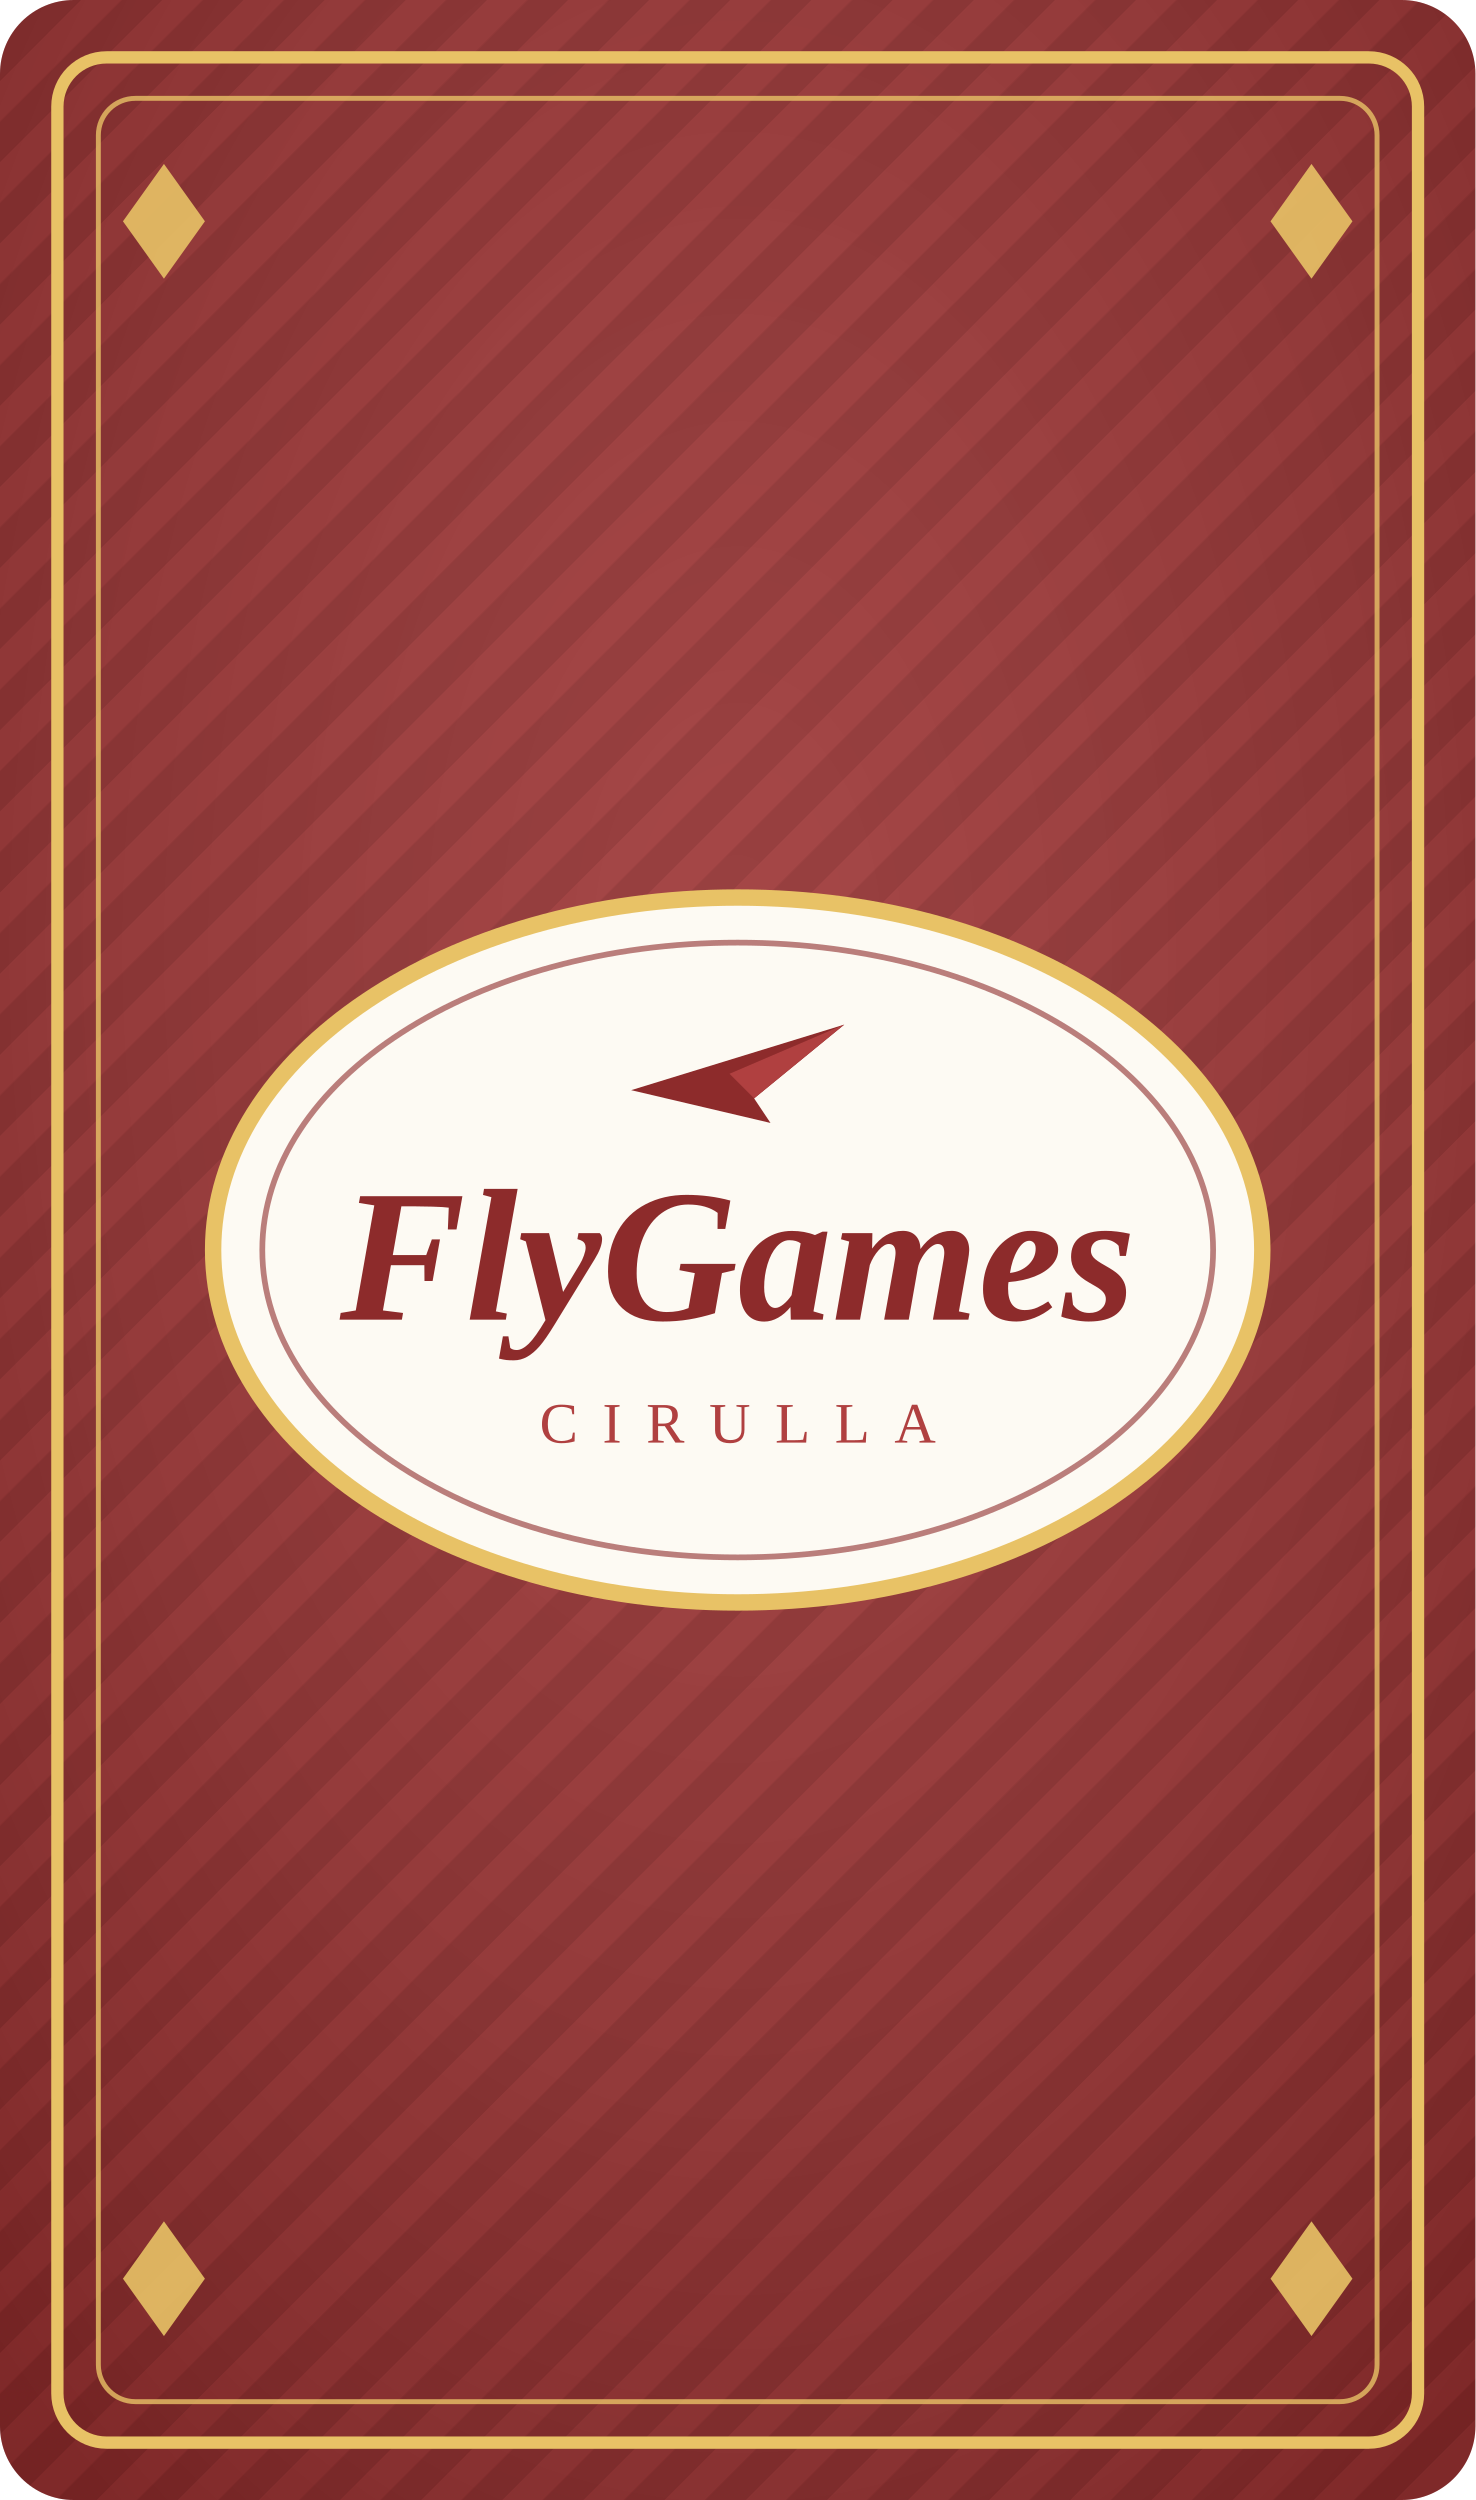
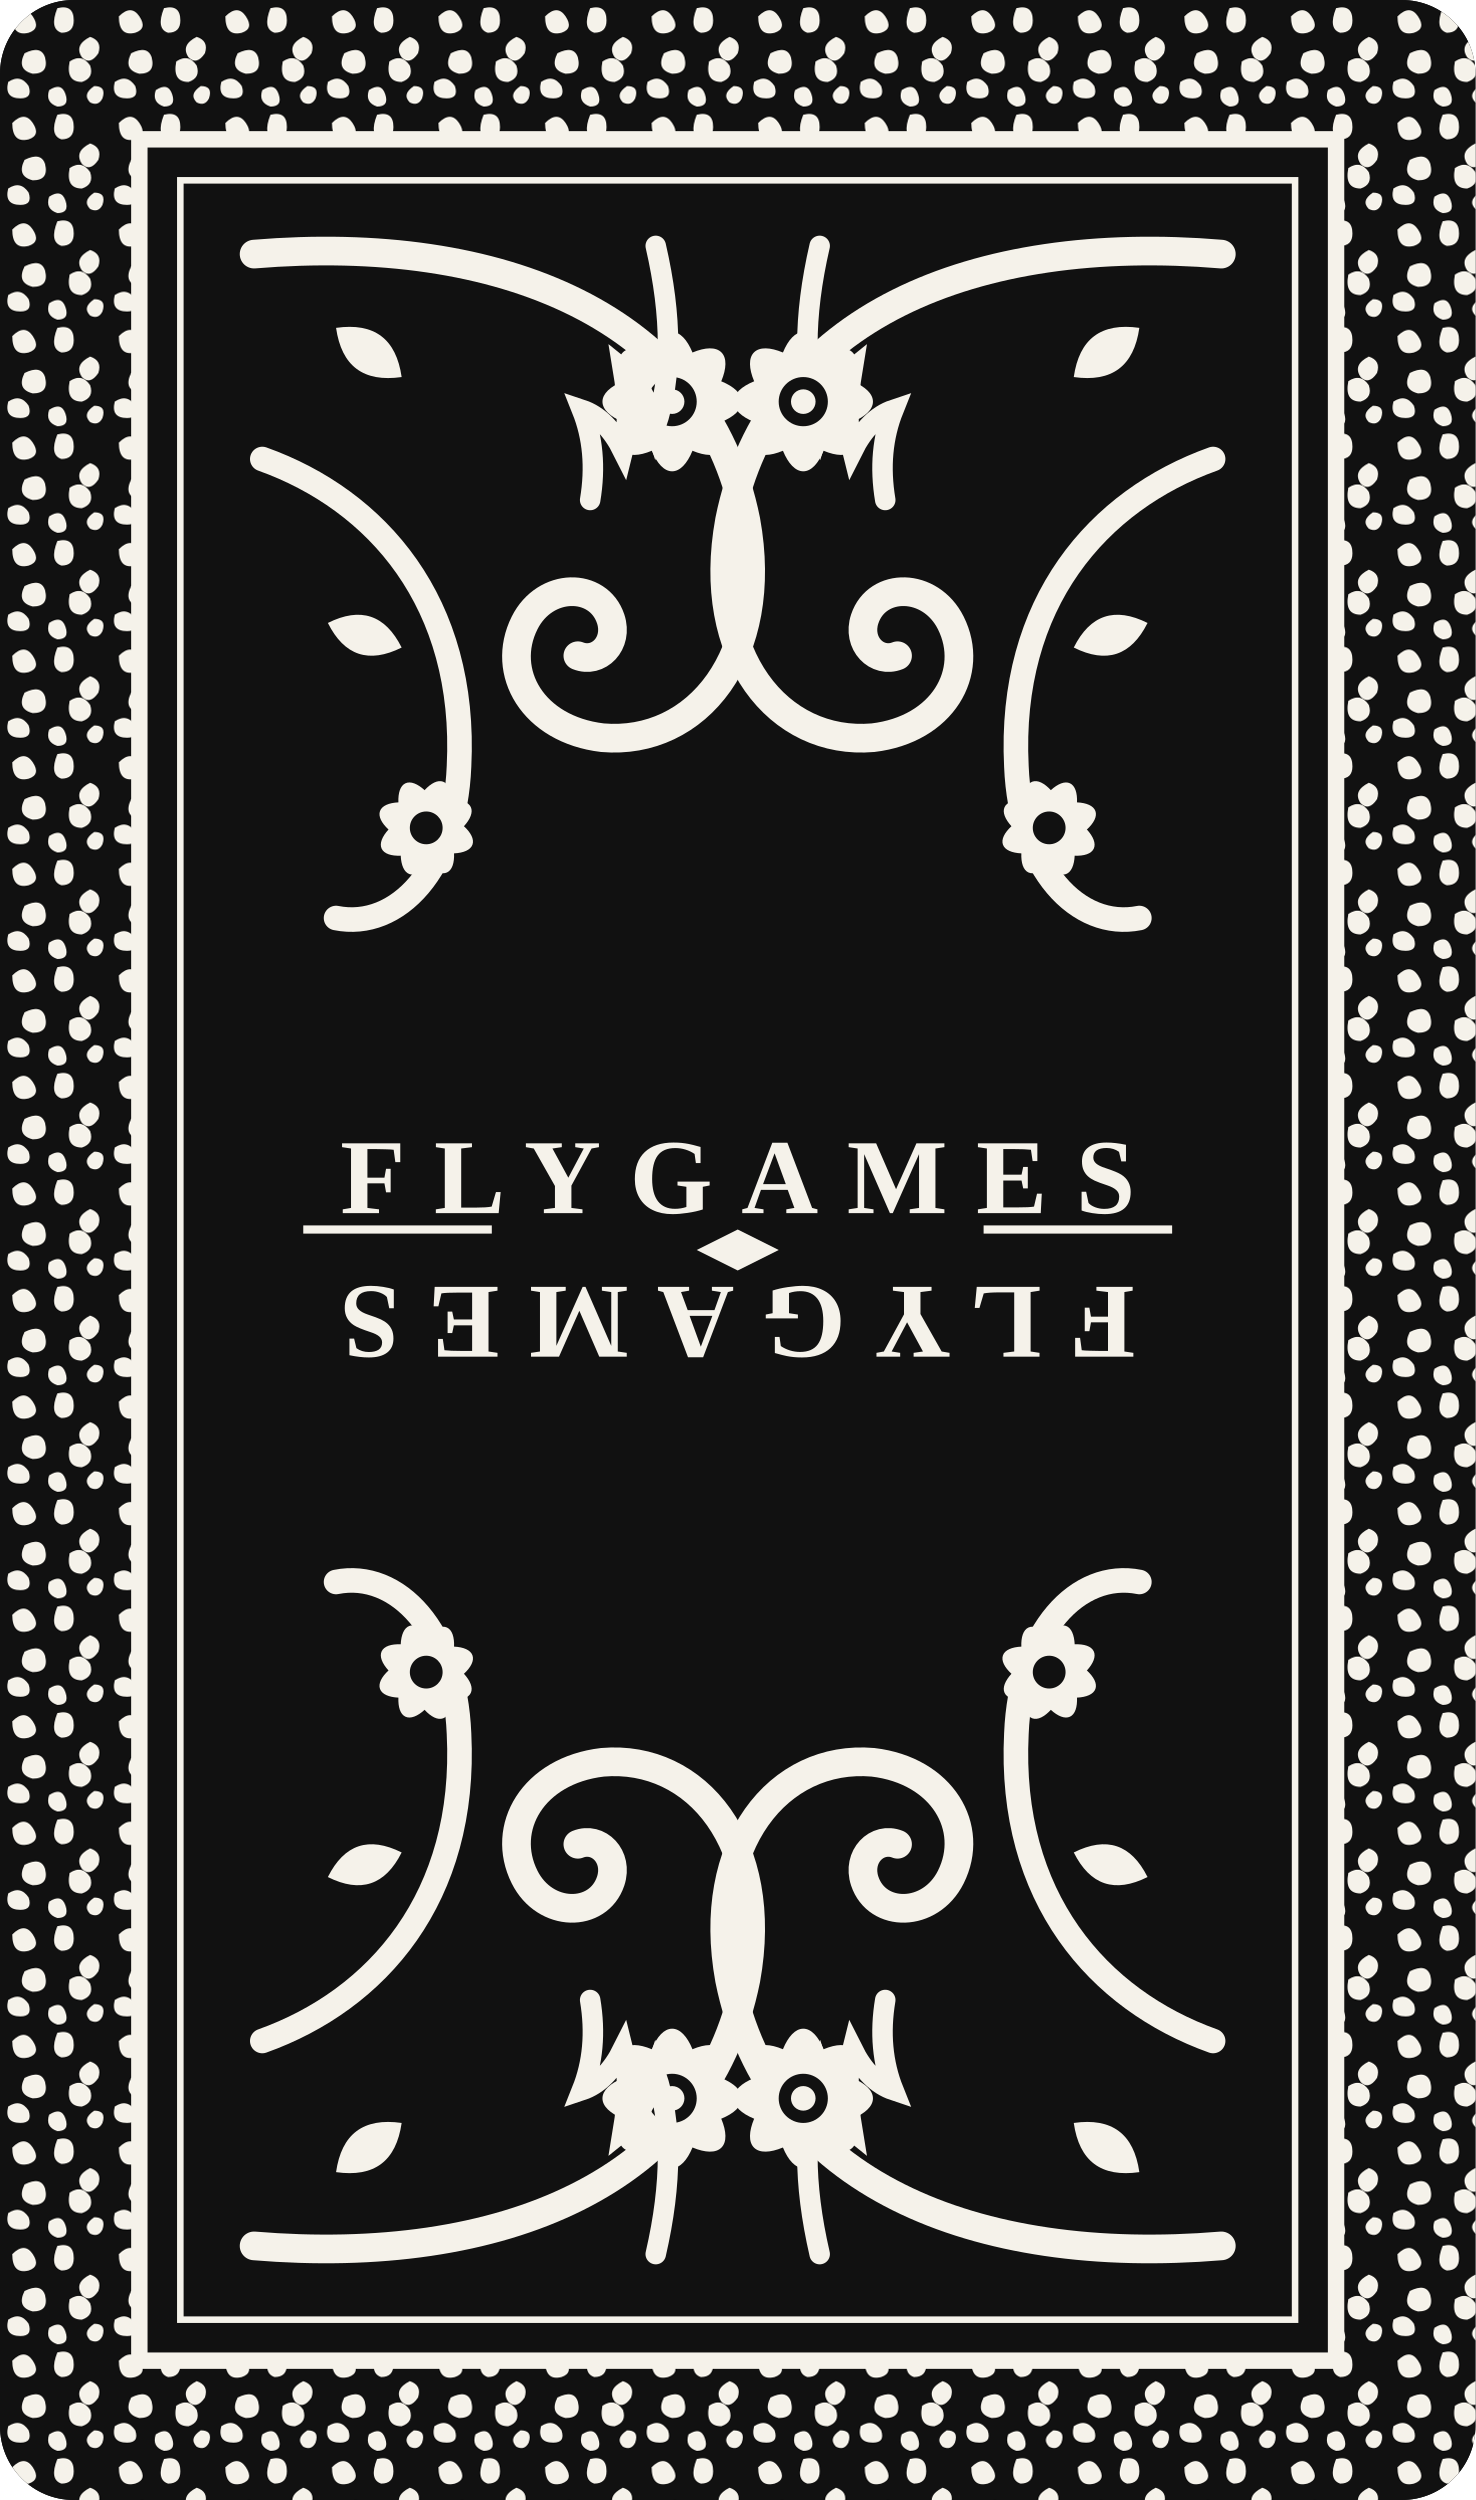
<svg xmlns="http://www.w3.org/2000/svg" viewBox="0 0 360 610">
  <defs>
-     <pattern id="righe" width="14" height="14" patternUnits="userSpaceOnUse" patternTransform="rotate(45)">
-       <rect width="14" height="14" fill="#8d2b2b" />
-       <rect width="7" height="14" fill="#9b3232" />
+     <pattern id="pebble" width="26" height="26" patternUnits="userSpaceOnUse">
+       <rect width="26" height="26" fill="#111" />
+       <g fill="#f5f2ea">
+         <path d="M3 4 q3 -3 5 0 q2 3 -1 4 q-4 1 -4 -4z" />
+         <path d="M14 2 q4 -1 4 3 q0 3 -3 3 q-3 -1 -1 -6z" />
+         <path d="M22 9 q3 1 2 4 q-2 3 -4 1 q-2 -3 2 -5z" />
+         <path d="M6 13 q4 -2 5 1 q1 4 -3 4 q-4 -1 -2 -5z" />
+         <path d="M17 15 q3 -2 5 1 q1 3 -2 4 q-4 0 -3 -5z" />
+         <path d="M2 20 q3 -2 5 1 q1 3 -2 3 q-4 0 -3 -4z" />
+         <path d="M12 22 q3 -2 4 1 q1 3 -2 3 q-3 -1 -2 -4z" />
+         <path d="M23 21 q3 0 2 3 q-1 2 -3 1 q-2 -2 1 -4z" />
+       </g>
    </pattern>
-     <radialGradient id="lucido" cx="50%" cy="38%" r="75%">
-       <stop offset="0%" stop-color="#ffffff" stop-opacity="0.10" />
-       <stop offset="100%" stop-color="#000000" stop-opacity="0.18" />
-     </radialGradient>
+     <g id="quadrante">
+       <path d="M10 10 C 70 5, 120 25, 130 75 C 136 108, 118 130, 95 128 C 78 126, 70 112, 76 100 C 81 90, 94 90, 97 99 C 99 105, 94 110, 89 108" fill="none" stroke="#f5f2ea" stroke-width="7" stroke-linecap="round" />
+       <path d="M12 60 C 40 70, 62 95, 60 135 C 59 160, 45 175, 30 172" fill="none" stroke="#f5f2ea" stroke-width="6" stroke-linecap="round" />
+       <g transform="translate(112 46)">
+         <g fill="#f5f2ea">
+           <ellipse rx="7" ry="17" transform="rotate(0)" />
+           <ellipse rx="7" ry="17" transform="rotate(45)" />
+           <ellipse rx="7" ry="17" transform="rotate(90)" />
+           <ellipse rx="7" ry="17" transform="rotate(135)" />
+         </g>
+         <circle r="6" fill="#111" />
+         <circle r="3" fill="#f5f2ea" />
+       </g>
+       <g transform="translate(52 150)">
+         <g fill="#f5f2ea">
+           <ellipse rx="5" ry="12" transform="rotate(20)" />
+           <ellipse rx="5" ry="12" transform="rotate(65)" />
+           <ellipse rx="5" ry="12" transform="rotate(110)" />
+           <ellipse rx="5" ry="12" transform="rotate(155)" />
+         </g>
+         <circle r="4" fill="#111" />
+       </g>
+       <path d="M30 28 q14 -2 16 12 q-14 2 -16 -12z" fill="#f5f2ea" />
+       <path d="M28 100 q12 -6 18 6 q-12 6 -18 -6z" fill="#f5f2ea" />
+       <path d="M148 8 q-6 26 0 44 q3 -10 8 -14 q-2 12 0 20 q4 -8 10 -10 q-4 10 -2 22" fill="none" stroke="#f5f2ea" stroke-width="5" stroke-linecap="round" />
+     </g>
  </defs>
-   <rect x="0" y="0" width="360" height="610" rx="18" fill="url(#righe)" />
-   <rect x="0" y="0" width="360" height="610" rx="18" fill="url(#lucido)" />
-   <rect x="14" y="14" width="332" height="582" rx="12" fill="none" stroke="#e8c266" stroke-width="3" />
-   <rect x="24" y="24" width="312" height="562" rx="9" fill="none" stroke="#e8c266" stroke-width="1.2" opacity="0.8" />
-   <g fill="#e8c266" opacity="0.9">
-     <path d="M40 40 l10 14 -10 14 -10 -14 z" />
-     <path d="M320 40 l10 14 -10 14 -10 -14 z" />
-     <path d="M40 542 l10 14 -10 14 -10 -14 z" />
-     <path d="M320 542 l10 14 -10 14 -10 -14 z" />
+   <rect x="0" y="0" width="360" height="610" rx="18" fill="#111" />
+   <rect x="0" y="0" width="360" height="610" rx="18" fill="url(#pebble)" />
+   <rect x="34" y="34" width="292" height="542" fill="#111" />
+   <rect x="34" y="34" width="292" height="542" fill="none" stroke="#f5f2ea" stroke-width="4" />
+   <rect x="44" y="44" width="272" height="522" fill="none" stroke="#f5f2ea" stroke-width="1.6" />
+   <g transform="translate(52 52)">
+     <use href="#quadrante" />
  </g>
-   <ellipse cx="180" cy="305" rx="128" ry="86" fill="#fdfaf3" stroke="#e8c266" stroke-width="4" />
-   <ellipse cx="180" cy="305" rx="116" ry="75" fill="none" stroke="#8d2b2b" stroke-width="1.4" opacity="0.6" />
-   <g transform="translate(180 258)">
-     <path d="M-26 8 L26 -8 L4 10 L8 16 Z" fill="#8d2b2b" />
-     <path d="M26 -8 L4 10 L-2 4 Z" fill="#b04040" />
+   <g transform="translate(308 52) scale(-1 1)">
+     <use href="#quadrante" />
  </g>
-   <text x="180" y="322" text-anchor="middle" font-family="Georgia, 'Times New Roman', serif" font-style="italic" font-size="46" font-weight="bold" fill="#8d2b2b">FlyGames</text>
-   <text x="180" y="352" text-anchor="middle" font-family="Georgia, 'Times New Roman', serif" font-size="14" letter-spacing="6" fill="#b04040">CIRULLA</text>
+   <g transform="translate(52 558) scale(1 -1)">
+     <use href="#quadrante" />
+   </g>
+   <g transform="translate(308 558) scale(-1 -1)">
+     <use href="#quadrante" />
+   </g>
+   <g font-family="Georgia, 'Times New Roman', serif" font-size="26" font-weight="bold" letter-spacing="7" fill="#f5f2ea" text-anchor="middle">
+     <path d="M120 300 h-46 m212 0 h-46" stroke="#f5f2ea" stroke-width="2" />
+     <text x="180" y="296">FLYGAMES</text>
+     <text x="180" y="314" transform="rotate(180 180 314)">FLYGAMES</text>
+     <path d="M180 300 l-10 5 10 5 10 -5 z" fill="#f5f2ea" />
+   </g>
</svg>
